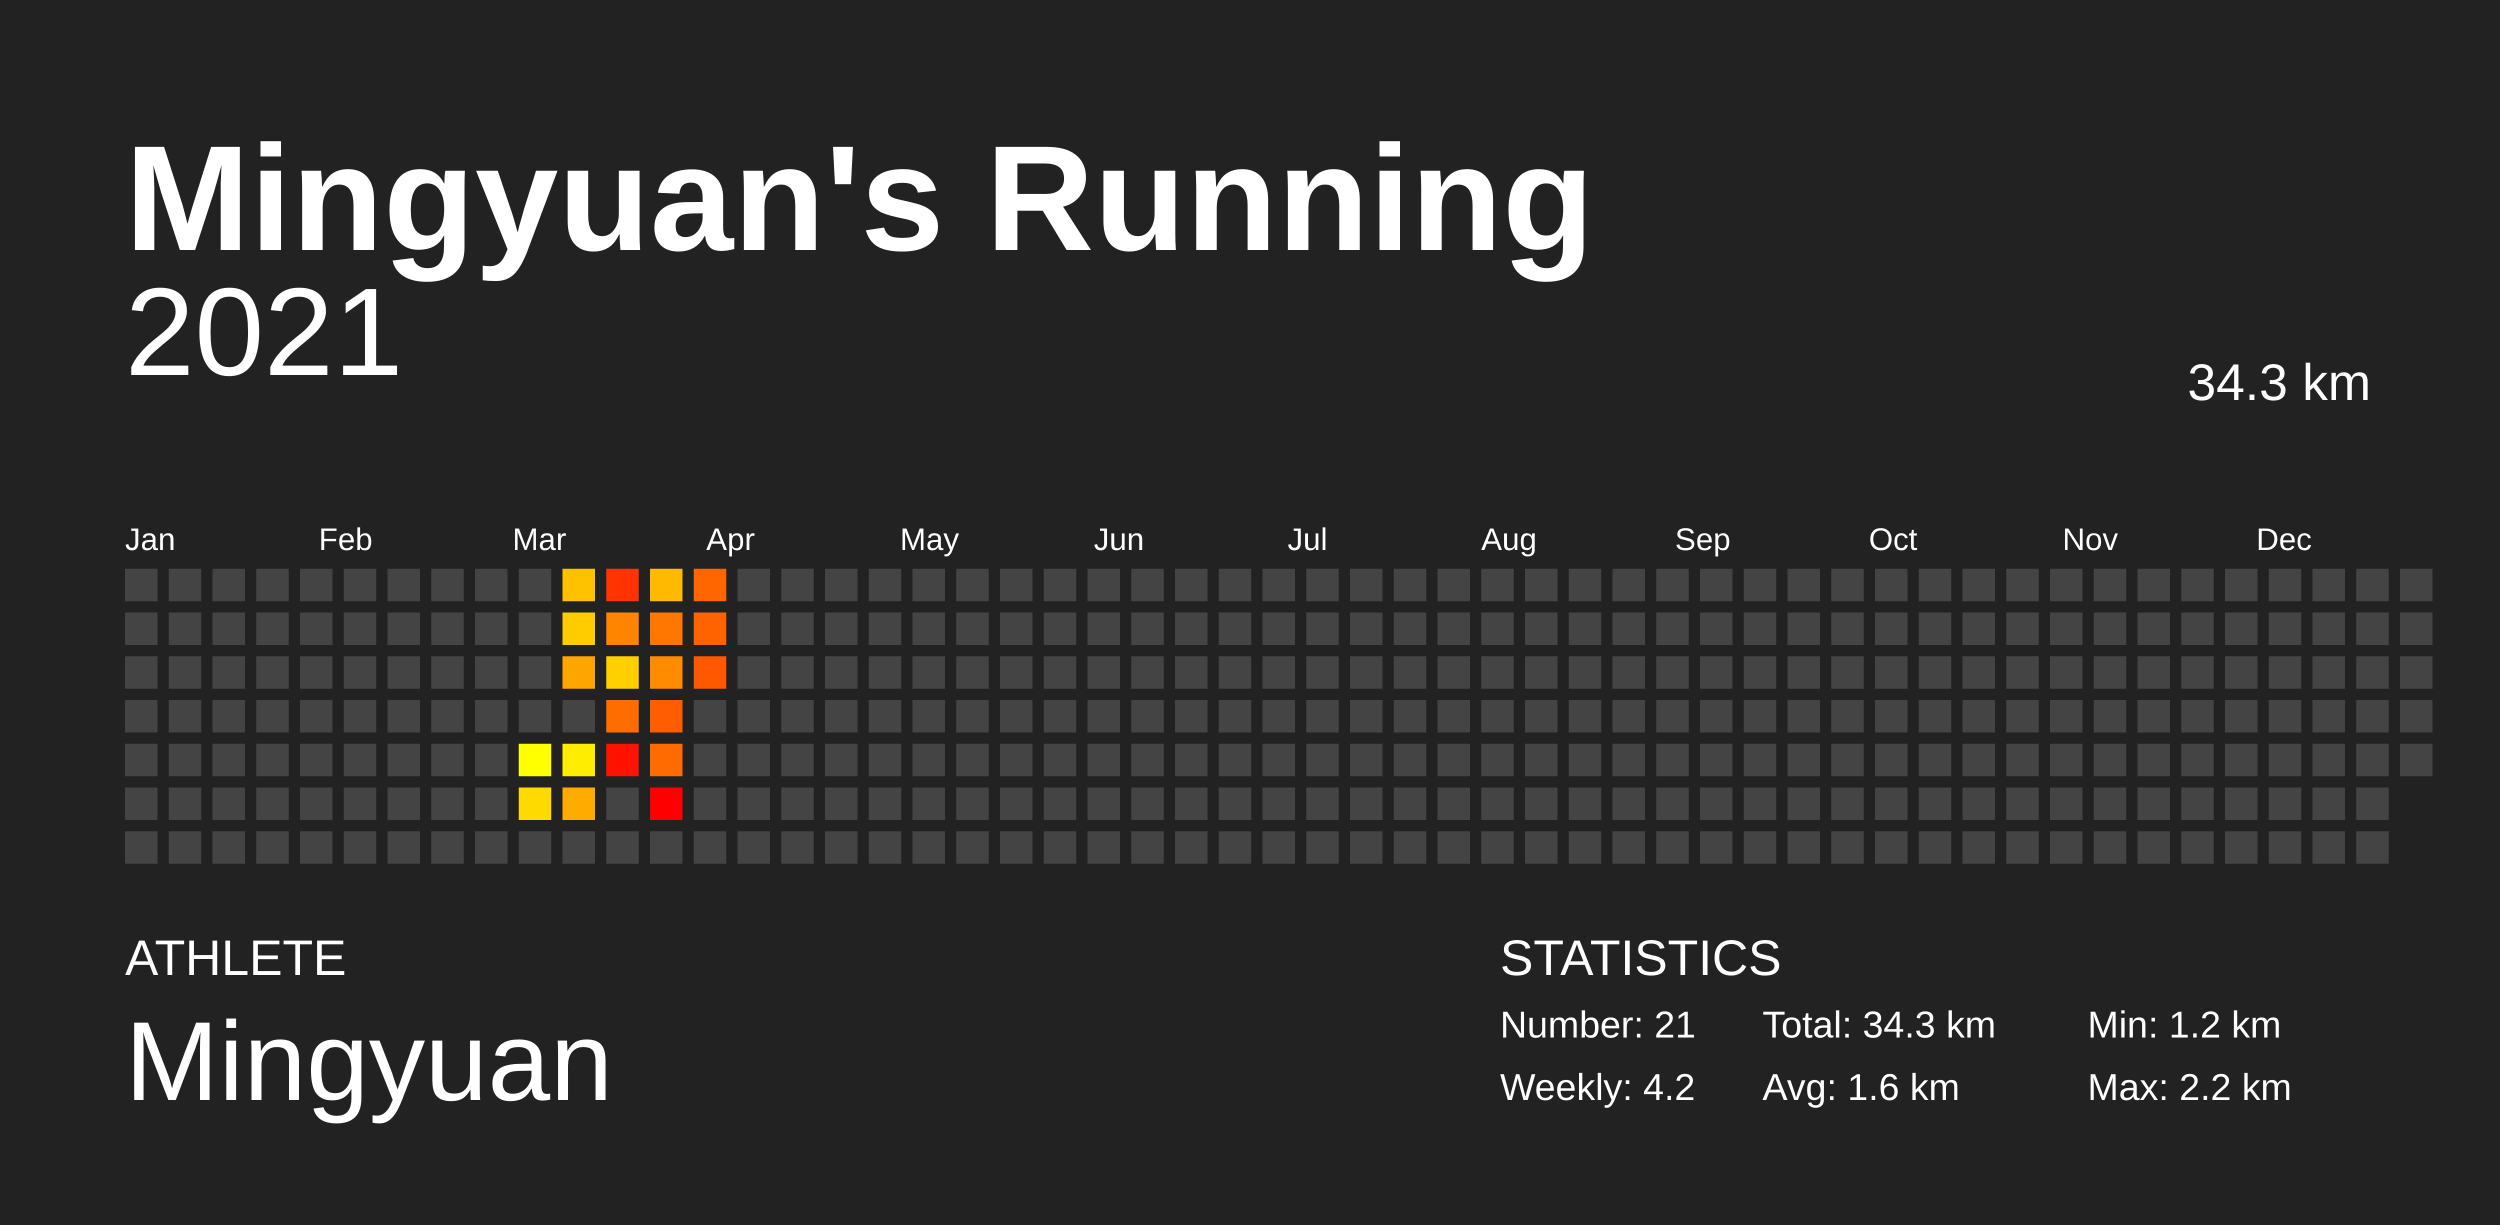
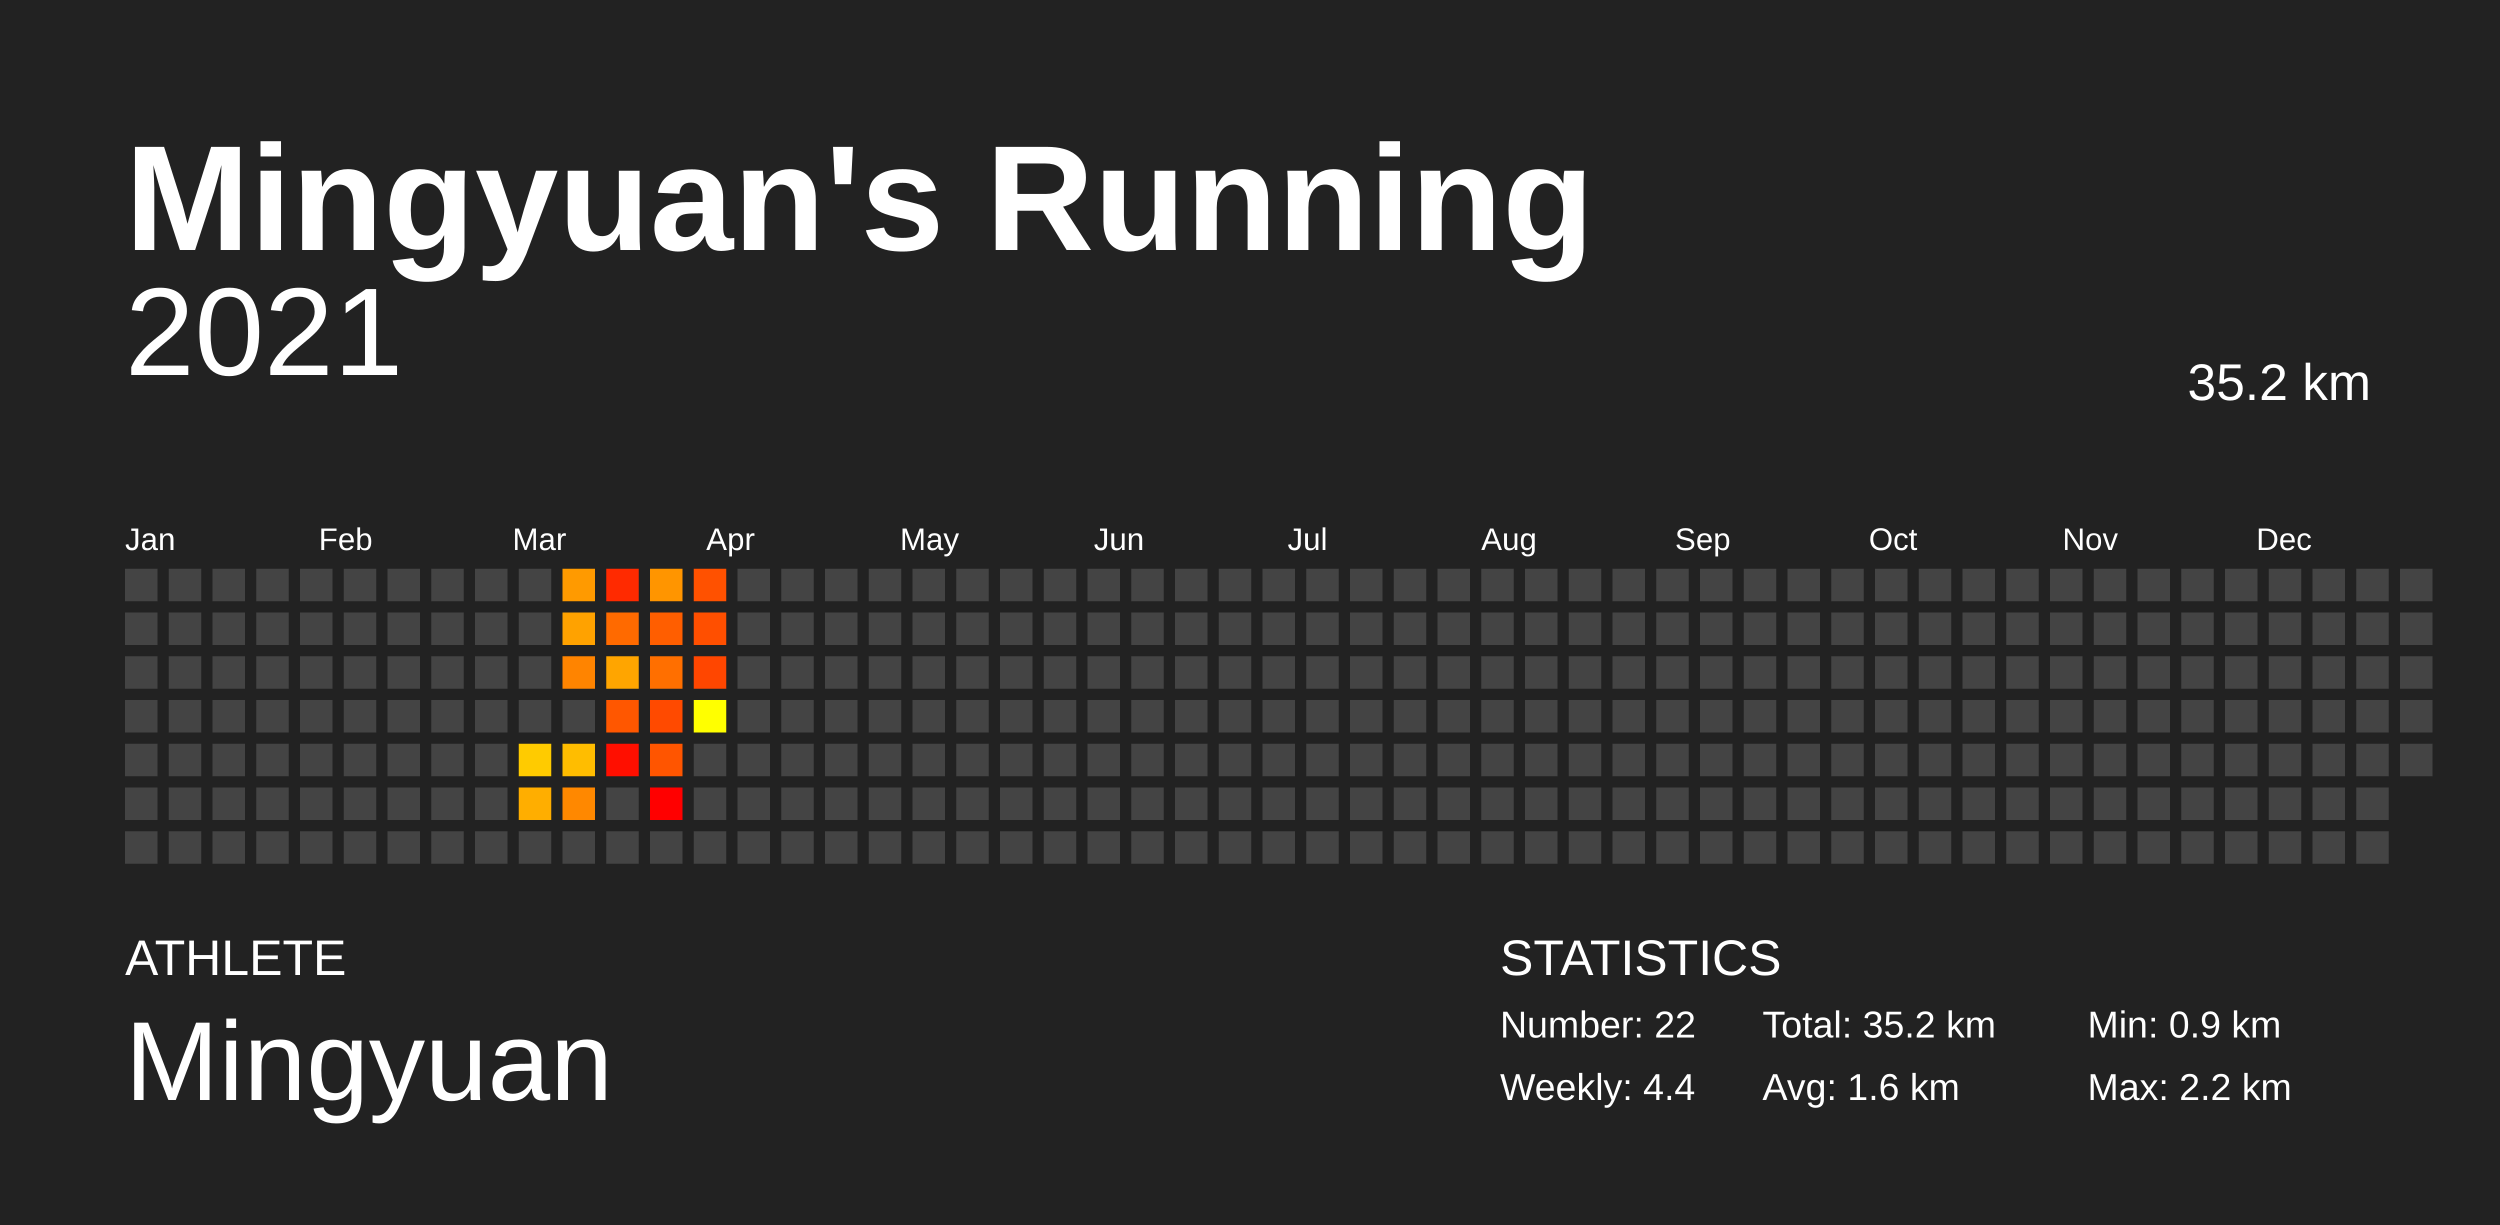
<svg xmlns="http://www.w3.org/2000/svg" baseProfile="full" height="98mm" version="1.1" viewBox="0,0,200,98" width="200mm">
  <defs />
  <rect fill="#222222" height="98" width="200" x="0" y="0" />
  <text fill="#FFFFFF" style="font-size:12px; font-family:Arial; font-weight:bold;" x="10" y="20">Mingyuan's Running</text>
  <text fill="#FFFFFF" style="font-size:4px; font-family:Arial" x="10" y="78">ATHLETE</text>
  <text fill="#FFFFFF" style="font-size:9px; font-family:Arial" x="10" y="88">Mingyuan</text>
  <text fill="#FFFFFF" style="font-size:4px; font-family:Arial" x="120" y="78">STATISTICS</text>
-   <text fill="#FFFFFF" style="font-size:3px; font-family:Arial" x="120" y="83">Number: 21</text>
-   <text fill="#FFFFFF" style="font-size:3px; font-family:Arial" x="120" y="88">Weekly: 4.2</text>
-   <text fill="#FFFFFF" style="font-size:3px; font-family:Arial" x="141" y="83">Total: 34.3 km</text>
+   <text fill="#FFFFFF" style="font-size:3px; font-family:Arial" x="120" y="83">Number: 22</text>
+   <text fill="#FFFFFF" style="font-size:3px; font-family:Arial" x="120" y="88">Weekly: 4.4</text>
+   <text fill="#FFFFFF" style="font-size:3px; font-family:Arial" x="141" y="83">Total: 35.2 km</text>
  <text fill="#FFFFFF" style="font-size:3px; font-family:Arial" x="141" y="88">Avg: 1.6 km</text>
-   <text fill="#FFFFFF" style="font-size:3px; font-family:Arial" x="167" y="83">Min: 1.2 km</text>
+   <text fill="#FFFFFF" style="font-size:3px; font-family:Arial" x="167" y="83">Min: 0.9 km</text>
  <text fill="#FFFFFF" style="font-size:3px; font-family:Arial" x="167" y="88">Max: 2.2 km</text>
  <text alignment-baseline="hanging" fill="#FFFFFF" style="font-size:10.0px; font-family:Arial;" x="10" y="30">2021</text>
-   <text alignment-baseline="hanging" fill="#FFFFFF" style="font-size:4.125px; font-family:Arial;" x="175" y="32">34.3 km</text>
+   <text alignment-baseline="hanging" fill="#FFFFFF" style="font-size:4.125px; font-family:Arial;" x="175" y="32">35.2 km</text>
  <text fill="#FFFFFF" style="font-size:2.5px; font-family:Arial" x="10.0" y="44">Jan</text>
  <text fill="#FFFFFF" style="font-size:2.5px; font-family:Arial" x="25.5" y="44">Feb</text>
  <text fill="#FFFFFF" style="font-size:2.5px; font-family:Arial" x="41.0" y="44">Mar</text>
  <text fill="#FFFFFF" style="font-size:2.5px; font-family:Arial" x="56.5" y="44">Apr</text>
  <text fill="#FFFFFF" style="font-size:2.5px; font-family:Arial" x="72.0" y="44">May</text>
  <text fill="#FFFFFF" style="font-size:2.5px; font-family:Arial" x="87.5" y="44">Jun</text>
  <text fill="#FFFFFF" style="font-size:2.5px; font-family:Arial" x="103.0" y="44">Jul</text>
  <text fill="#FFFFFF" style="font-size:2.5px; font-family:Arial" x="118.5" y="44">Aug</text>
  <text fill="#FFFFFF" style="font-size:2.5px; font-family:Arial" x="134.0" y="44">Sep</text>
  <text fill="#FFFFFF" style="font-size:2.5px; font-family:Arial" x="149.5" y="44">Oct</text>
  <text fill="#FFFFFF" style="font-size:2.5px; font-family:Arial" x="165.0" y="44">Nov</text>
  <text fill="#FFFFFF" style="font-size:2.5px; font-family:Arial" x="180.5" y="44">Dec</text>
  <rect fill="#444444" height="2.6" width="2.6" x="10.0" y="45.5" />
  <rect fill="#444444" height="2.6" width="2.6" x="10.0" y="49.0" />
  <rect fill="#444444" height="2.6" width="2.6" x="10.0" y="52.5" />
  <rect fill="#444444" height="2.6" width="2.6" x="10.0" y="56.0" />
  <rect fill="#444444" height="2.6" width="2.6" x="10.0" y="59.5" />
  <rect fill="#444444" height="2.6" width="2.6" x="10.0" y="63.0" />
  <rect fill="#444444" height="2.6" width="2.6" x="10.0" y="66.5" />
  <rect fill="#444444" height="2.6" width="2.6" x="13.5" y="45.5" />
  <rect fill="#444444" height="2.6" width="2.6" x="13.5" y="49.0" />
  <rect fill="#444444" height="2.6" width="2.6" x="13.5" y="52.5" />
  <rect fill="#444444" height="2.6" width="2.6" x="13.5" y="56.0" />
  <rect fill="#444444" height="2.6" width="2.6" x="13.5" y="59.5" />
  <rect fill="#444444" height="2.6" width="2.6" x="13.5" y="63.0" />
  <rect fill="#444444" height="2.6" width="2.6" x="13.5" y="66.5" />
  <rect fill="#444444" height="2.6" width="2.6" x="17.0" y="45.5" />
  <rect fill="#444444" height="2.6" width="2.6" x="17.0" y="49.0" />
  <rect fill="#444444" height="2.6" width="2.6" x="17.0" y="52.5" />
  <rect fill="#444444" height="2.6" width="2.6" x="17.0" y="56.0" />
  <rect fill="#444444" height="2.6" width="2.6" x="17.0" y="59.5" />
  <rect fill="#444444" height="2.6" width="2.6" x="17.0" y="63.0" />
  <rect fill="#444444" height="2.6" width="2.6" x="17.0" y="66.5" />
  <rect fill="#444444" height="2.6" width="2.6" x="20.5" y="45.5" />
  <rect fill="#444444" height="2.6" width="2.6" x="20.5" y="49.0" />
  <rect fill="#444444" height="2.6" width="2.6" x="20.5" y="52.5" />
  <rect fill="#444444" height="2.6" width="2.6" x="20.5" y="56.0" />
  <rect fill="#444444" height="2.6" width="2.6" x="20.5" y="59.5" />
  <rect fill="#444444" height="2.6" width="2.6" x="20.5" y="63.0" />
  <rect fill="#444444" height="2.6" width="2.6" x="20.5" y="66.5" />
  <rect fill="#444444" height="2.6" width="2.6" x="24.0" y="45.5" />
  <rect fill="#444444" height="2.6" width="2.6" x="24.0" y="49.0" />
  <rect fill="#444444" height="2.6" width="2.6" x="24.0" y="52.5" />
  <rect fill="#444444" height="2.6" width="2.6" x="24.0" y="56.0" />
  <rect fill="#444444" height="2.6" width="2.6" x="24.0" y="59.5" />
  <rect fill="#444444" height="2.6" width="2.6" x="24.0" y="63.0" />
  <rect fill="#444444" height="2.6" width="2.6" x="24.0" y="66.5" />
  <rect fill="#444444" height="2.6" width="2.6" x="27.5" y="45.5" />
  <rect fill="#444444" height="2.6" width="2.6" x="27.5" y="49.0" />
  <rect fill="#444444" height="2.6" width="2.6" x="27.5" y="52.5" />
  <rect fill="#444444" height="2.6" width="2.6" x="27.5" y="56.0" />
  <rect fill="#444444" height="2.6" width="2.6" x="27.5" y="59.5" />
  <rect fill="#444444" height="2.6" width="2.6" x="27.5" y="63.0" />
  <rect fill="#444444" height="2.6" width="2.6" x="27.5" y="66.5" />
  <rect fill="#444444" height="2.6" width="2.6" x="31.0" y="45.5" />
  <rect fill="#444444" height="2.6" width="2.6" x="31.0" y="49.0" />
  <rect fill="#444444" height="2.6" width="2.6" x="31.0" y="52.5" />
  <rect fill="#444444" height="2.6" width="2.6" x="31.0" y="56.0" />
  <rect fill="#444444" height="2.6" width="2.6" x="31.0" y="59.5" />
  <rect fill="#444444" height="2.6" width="2.6" x="31.0" y="63.0" />
  <rect fill="#444444" height="2.6" width="2.6" x="31.0" y="66.5" />
  <rect fill="#444444" height="2.6" width="2.6" x="34.5" y="45.5" />
  <rect fill="#444444" height="2.6" width="2.6" x="34.5" y="49.0" />
  <rect fill="#444444" height="2.6" width="2.6" x="34.5" y="52.5" />
  <rect fill="#444444" height="2.6" width="2.6" x="34.5" y="56.0" />
  <rect fill="#444444" height="2.6" width="2.6" x="34.5" y="59.5" />
  <rect fill="#444444" height="2.6" width="2.6" x="34.5" y="63.0" />
  <rect fill="#444444" height="2.6" width="2.6" x="34.5" y="66.5" />
  <rect fill="#444444" height="2.6" width="2.6" x="38.0" y="45.5" />
  <rect fill="#444444" height="2.6" width="2.6" x="38.0" y="49.0" />
  <rect fill="#444444" height="2.6" width="2.6" x="38.0" y="52.5" />
  <rect fill="#444444" height="2.6" width="2.6" x="38.0" y="56.0" />
  <rect fill="#444444" height="2.6" width="2.6" x="38.0" y="59.5" />
  <rect fill="#444444" height="2.6" width="2.6" x="38.0" y="63.0" />
  <rect fill="#444444" height="2.6" width="2.6" x="38.0" y="66.5" />
  <rect fill="#444444" height="2.6" width="2.6" x="41.5" y="45.5" />
  <rect fill="#444444" height="2.6" width="2.6" x="41.5" y="49.0" />
  <rect fill="#444444" height="2.6" width="2.6" x="41.5" y="52.5" />
  <rect fill="#444444" height="2.6" width="2.6" x="41.5" y="56.0" />
-   <rect fill="#ffff00" height="2.6" width="2.6" x="41.5" y="59.5" />
-   <rect fill="#ffda00" height="2.6" width="2.6" x="41.5" y="63.0" />
+   <rect fill="#ffcb00" height="2.6" width="2.6" x="41.5" y="59.5" />
+   <rect fill="#ffae00" height="2.6" width="2.6" x="41.5" y="63.0" />
  <rect fill="#444444" height="2.6" width="2.6" x="41.5" y="66.5" />
-   <rect fill="#ffc100" height="2.6" width="2.6" x="45.0" y="45.5" />
-   <rect fill="#ffcc00" height="2.6" width="2.6" x="45.0" y="49.0" />
-   <rect fill="#ffa500" height="2.6" width="2.6" x="45.0" y="52.5" />
+   <rect fill="#ff9a00" height="2.6" width="2.6" x="45.0" y="45.5" />
+   <rect fill="#ffa200" height="2.6" width="2.6" x="45.0" y="49.0" />
+   <rect fill="#ff8400" height="2.6" width="2.6" x="45.0" y="52.5" />
  <rect fill="#444444" height="2.6" width="2.6" x="45.0" y="56.0" />
-   <rect fill="#ffed00" height="2.6" width="2.6" x="45.0" y="59.5" />
-   <rect fill="#ffab00" height="2.6" width="2.6" x="45.0" y="63.0" />
+   <rect fill="#ffbd00" height="2.6" width="2.6" x="45.0" y="59.5" />
+   <rect fill="#ff8800" height="2.6" width="2.6" x="45.0" y="63.0" />
  <rect fill="#444444" height="2.6" width="2.6" x="45.0" y="66.5" />
-   <rect fill="#ff3400" height="2.6" width="2.6" x="48.5" y="45.5" />
-   <rect fill="#ff8500" height="2.6" width="2.6" x="48.5" y="49.0" />
-   <rect fill="#ffcf00" height="2.6" width="2.6" x="48.5" y="52.5" />
-   <rect fill="#ff6d00" height="2.6" width="2.6" x="48.5" y="56.0" />
-   <rect fill="#ff1200" height="2.6" width="2.6" x="48.5" y="59.5" />
+   <rect fill="#ff2a00" height="2.6" width="2.6" x="48.5" y="45.5" />
+   <rect fill="#ff6a00" height="2.6" width="2.6" x="48.5" y="49.0" />
+   <rect fill="#ffa500" height="2.6" width="2.6" x="48.5" y="52.5" />
+   <rect fill="#ff5700" height="2.6" width="2.6" x="48.5" y="56.0" />
+   <rect fill="#ff0f00" height="2.6" width="2.6" x="48.5" y="59.5" />
  <rect fill="#444444" height="2.6" width="2.6" x="48.5" y="63.0" />
  <rect fill="#444444" height="2.6" width="2.6" x="48.5" y="66.5" />
-   <rect fill="#ffba00" height="2.6" width="2.6" x="52.0" y="45.5" />
-   <rect fill="#ff7600" height="2.6" width="2.6" x="52.0" y="49.0" />
-   <rect fill="#ff8b00" height="2.6" width="2.6" x="52.0" y="52.5" />
-   <rect fill="#ff5d00" height="2.6" width="2.6" x="52.0" y="56.0" />
-   <rect fill="#ff6b00" height="2.6" width="2.6" x="52.0" y="59.5" />
+   <rect fill="#ff9500" height="2.6" width="2.6" x="52.0" y="45.5" />
+   <rect fill="#ff5e00" height="2.6" width="2.6" x="52.0" y="49.0" />
+   <rect fill="#ff6f00" height="2.6" width="2.6" x="52.0" y="52.5" />
+   <rect fill="#ff4a00" height="2.6" width="2.6" x="52.0" y="56.0" />
+   <rect fill="#ff5500" height="2.6" width="2.6" x="52.0" y="59.5" />
  <rect fill="#ff0000" height="2.6" width="2.6" x="52.0" y="63.0" />
  <rect fill="#444444" height="2.6" width="2.6" x="52.0" y="66.5" />
-   <rect fill="#ff6600" height="2.6" width="2.6" x="55.5" y="45.5" />
-   <rect fill="#ff6300" height="2.6" width="2.6" x="55.5" y="49.0" />
-   <rect fill="#ff5800" height="2.6" width="2.6" x="55.5" y="52.5" />
-   <rect fill="#444444" height="2.6" width="2.6" x="55.5" y="56.0" />
+   <rect fill="#ff5100" height="2.6" width="2.6" x="55.5" y="45.5" />
+   <rect fill="#ff4f00" height="2.6" width="2.6" x="55.5" y="49.0" />
+   <rect fill="#ff4600" height="2.6" width="2.6" x="55.5" y="52.5" />
+   <rect fill="#ffff00" height="2.6" width="2.6" x="55.5" y="56.0" />
  <rect fill="#444444" height="2.6" width="2.6" x="55.5" y="59.5" />
  <rect fill="#444444" height="2.6" width="2.6" x="55.5" y="63.0" />
  <rect fill="#444444" height="2.6" width="2.6" x="55.5" y="66.5" />
  <rect fill="#444444" height="2.6" width="2.6" x="59.0" y="45.5" />
  <rect fill="#444444" height="2.6" width="2.6" x="59.0" y="49.0" />
  <rect fill="#444444" height="2.6" width="2.6" x="59.0" y="52.5" />
  <rect fill="#444444" height="2.6" width="2.6" x="59.0" y="56.0" />
  <rect fill="#444444" height="2.6" width="2.6" x="59.0" y="59.5" />
  <rect fill="#444444" height="2.6" width="2.6" x="59.0" y="63.0" />
  <rect fill="#444444" height="2.6" width="2.6" x="59.0" y="66.5" />
  <rect fill="#444444" height="2.6" width="2.6" x="62.5" y="45.5" />
  <rect fill="#444444" height="2.6" width="2.6" x="62.5" y="49.0" />
  <rect fill="#444444" height="2.6" width="2.6" x="62.5" y="52.5" />
  <rect fill="#444444" height="2.6" width="2.6" x="62.5" y="56.0" />
  <rect fill="#444444" height="2.6" width="2.6" x="62.5" y="59.5" />
  <rect fill="#444444" height="2.6" width="2.6" x="62.5" y="63.0" />
  <rect fill="#444444" height="2.6" width="2.6" x="62.5" y="66.5" />
  <rect fill="#444444" height="2.6" width="2.6" x="66.0" y="45.5" />
  <rect fill="#444444" height="2.6" width="2.6" x="66.0" y="49.0" />
  <rect fill="#444444" height="2.6" width="2.6" x="66.0" y="52.5" />
  <rect fill="#444444" height="2.6" width="2.6" x="66.0" y="56.0" />
  <rect fill="#444444" height="2.6" width="2.6" x="66.0" y="59.5" />
  <rect fill="#444444" height="2.6" width="2.6" x="66.0" y="63.0" />
  <rect fill="#444444" height="2.6" width="2.6" x="66.0" y="66.5" />
  <rect fill="#444444" height="2.6" width="2.6" x="69.5" y="45.5" />
  <rect fill="#444444" height="2.6" width="2.6" x="69.5" y="49.0" />
  <rect fill="#444444" height="2.6" width="2.6" x="69.5" y="52.5" />
  <rect fill="#444444" height="2.6" width="2.6" x="69.5" y="56.0" />
  <rect fill="#444444" height="2.6" width="2.6" x="69.5" y="59.5" />
  <rect fill="#444444" height="2.6" width="2.6" x="69.5" y="63.0" />
  <rect fill="#444444" height="2.6" width="2.6" x="69.5" y="66.5" />
  <rect fill="#444444" height="2.6" width="2.6" x="73.0" y="45.5" />
  <rect fill="#444444" height="2.6" width="2.6" x="73.0" y="49.0" />
  <rect fill="#444444" height="2.6" width="2.6" x="73.0" y="52.5" />
  <rect fill="#444444" height="2.6" width="2.6" x="73.0" y="56.0" />
  <rect fill="#444444" height="2.6" width="2.6" x="73.0" y="59.5" />
  <rect fill="#444444" height="2.6" width="2.6" x="73.0" y="63.0" />
  <rect fill="#444444" height="2.6" width="2.6" x="73.0" y="66.5" />
  <rect fill="#444444" height="2.6" width="2.6" x="76.5" y="45.5" />
  <rect fill="#444444" height="2.6" width="2.6" x="76.5" y="49.0" />
  <rect fill="#444444" height="2.6" width="2.6" x="76.5" y="52.5" />
  <rect fill="#444444" height="2.6" width="2.6" x="76.5" y="56.0" />
  <rect fill="#444444" height="2.6" width="2.6" x="76.5" y="59.5" />
  <rect fill="#444444" height="2.6" width="2.6" x="76.5" y="63.0" />
  <rect fill="#444444" height="2.6" width="2.6" x="76.5" y="66.5" />
  <rect fill="#444444" height="2.6" width="2.6" x="80.0" y="45.5" />
  <rect fill="#444444" height="2.6" width="2.6" x="80.0" y="49.0" />
  <rect fill="#444444" height="2.6" width="2.6" x="80.0" y="52.5" />
  <rect fill="#444444" height="2.6" width="2.6" x="80.0" y="56.0" />
  <rect fill="#444444" height="2.6" width="2.6" x="80.0" y="59.5" />
  <rect fill="#444444" height="2.6" width="2.6" x="80.0" y="63.0" />
  <rect fill="#444444" height="2.6" width="2.6" x="80.0" y="66.5" />
  <rect fill="#444444" height="2.6" width="2.6" x="83.5" y="45.5" />
  <rect fill="#444444" height="2.6" width="2.6" x="83.5" y="49.0" />
  <rect fill="#444444" height="2.6" width="2.6" x="83.5" y="52.5" />
  <rect fill="#444444" height="2.6" width="2.6" x="83.5" y="56.0" />
  <rect fill="#444444" height="2.6" width="2.6" x="83.5" y="59.5" />
  <rect fill="#444444" height="2.6" width="2.6" x="83.5" y="63.0" />
  <rect fill="#444444" height="2.6" width="2.6" x="83.5" y="66.5" />
  <rect fill="#444444" height="2.6" width="2.6" x="87.0" y="45.5" />
  <rect fill="#444444" height="2.6" width="2.6" x="87.0" y="49.0" />
  <rect fill="#444444" height="2.6" width="2.6" x="87.0" y="52.5" />
  <rect fill="#444444" height="2.6" width="2.6" x="87.0" y="56.0" />
  <rect fill="#444444" height="2.6" width="2.6" x="87.0" y="59.5" />
  <rect fill="#444444" height="2.6" width="2.6" x="87.0" y="63.0" />
  <rect fill="#444444" height="2.6" width="2.6" x="87.0" y="66.5" />
  <rect fill="#444444" height="2.6" width="2.6" x="90.5" y="45.5" />
  <rect fill="#444444" height="2.6" width="2.6" x="90.5" y="49.0" />
  <rect fill="#444444" height="2.6" width="2.6" x="90.5" y="52.5" />
  <rect fill="#444444" height="2.6" width="2.6" x="90.5" y="56.0" />
  <rect fill="#444444" height="2.6" width="2.6" x="90.5" y="59.5" />
  <rect fill="#444444" height="2.6" width="2.6" x="90.5" y="63.0" />
  <rect fill="#444444" height="2.6" width="2.6" x="90.5" y="66.5" />
  <rect fill="#444444" height="2.6" width="2.6" x="94.0" y="45.5" />
  <rect fill="#444444" height="2.6" width="2.6" x="94.0" y="49.0" />
  <rect fill="#444444" height="2.6" width="2.6" x="94.0" y="52.5" />
  <rect fill="#444444" height="2.6" width="2.6" x="94.0" y="56.0" />
  <rect fill="#444444" height="2.6" width="2.6" x="94.0" y="59.5" />
  <rect fill="#444444" height="2.6" width="2.6" x="94.0" y="63.0" />
  <rect fill="#444444" height="2.6" width="2.6" x="94.0" y="66.5" />
  <rect fill="#444444" height="2.6" width="2.6" x="97.5" y="45.5" />
  <rect fill="#444444" height="2.6" width="2.6" x="97.5" y="49.0" />
  <rect fill="#444444" height="2.6" width="2.6" x="97.5" y="52.5" />
  <rect fill="#444444" height="2.6" width="2.6" x="97.5" y="56.0" />
  <rect fill="#444444" height="2.6" width="2.6" x="97.5" y="59.5" />
  <rect fill="#444444" height="2.6" width="2.6" x="97.5" y="63.0" />
  <rect fill="#444444" height="2.6" width="2.6" x="97.5" y="66.5" />
  <rect fill="#444444" height="2.6" width="2.6" x="101.0" y="45.5" />
  <rect fill="#444444" height="2.6" width="2.6" x="101.0" y="49.0" />
  <rect fill="#444444" height="2.6" width="2.6" x="101.0" y="52.5" />
  <rect fill="#444444" height="2.6" width="2.6" x="101.0" y="56.0" />
  <rect fill="#444444" height="2.6" width="2.6" x="101.0" y="59.5" />
  <rect fill="#444444" height="2.6" width="2.6" x="101.0" y="63.0" />
  <rect fill="#444444" height="2.6" width="2.6" x="101.0" y="66.5" />
  <rect fill="#444444" height="2.6" width="2.6" x="104.5" y="45.5" />
  <rect fill="#444444" height="2.6" width="2.6" x="104.5" y="49.0" />
  <rect fill="#444444" height="2.6" width="2.6" x="104.5" y="52.5" />
  <rect fill="#444444" height="2.6" width="2.6" x="104.5" y="56.0" />
  <rect fill="#444444" height="2.6" width="2.6" x="104.5" y="59.5" />
  <rect fill="#444444" height="2.6" width="2.6" x="104.5" y="63.0" />
  <rect fill="#444444" height="2.6" width="2.6" x="104.5" y="66.5" />
  <rect fill="#444444" height="2.6" width="2.6" x="108.0" y="45.5" />
  <rect fill="#444444" height="2.6" width="2.6" x="108.0" y="49.0" />
  <rect fill="#444444" height="2.6" width="2.6" x="108.0" y="52.5" />
  <rect fill="#444444" height="2.6" width="2.6" x="108.0" y="56.0" />
  <rect fill="#444444" height="2.6" width="2.6" x="108.0" y="59.5" />
  <rect fill="#444444" height="2.6" width="2.6" x="108.0" y="63.0" />
  <rect fill="#444444" height="2.6" width="2.6" x="108.0" y="66.5" />
  <rect fill="#444444" height="2.6" width="2.6" x="111.5" y="45.5" />
  <rect fill="#444444" height="2.6" width="2.6" x="111.5" y="49.0" />
  <rect fill="#444444" height="2.6" width="2.6" x="111.5" y="52.5" />
  <rect fill="#444444" height="2.6" width="2.6" x="111.5" y="56.0" />
  <rect fill="#444444" height="2.6" width="2.6" x="111.5" y="59.5" />
  <rect fill="#444444" height="2.6" width="2.6" x="111.5" y="63.0" />
  <rect fill="#444444" height="2.6" width="2.6" x="111.5" y="66.5" />
  <rect fill="#444444" height="2.6" width="2.6" x="115.0" y="45.5" />
  <rect fill="#444444" height="2.6" width="2.6" x="115.0" y="49.0" />
  <rect fill="#444444" height="2.6" width="2.6" x="115.0" y="52.5" />
  <rect fill="#444444" height="2.6" width="2.6" x="115.0" y="56.0" />
  <rect fill="#444444" height="2.6" width="2.6" x="115.0" y="59.5" />
  <rect fill="#444444" height="2.6" width="2.6" x="115.0" y="63.0" />
  <rect fill="#444444" height="2.6" width="2.6" x="115.0" y="66.5" />
  <rect fill="#444444" height="2.6" width="2.6" x="118.5" y="45.5" />
  <rect fill="#444444" height="2.6" width="2.6" x="118.5" y="49.0" />
  <rect fill="#444444" height="2.6" width="2.6" x="118.5" y="52.5" />
  <rect fill="#444444" height="2.6" width="2.6" x="118.5" y="56.0" />
  <rect fill="#444444" height="2.6" width="2.6" x="118.5" y="59.5" />
  <rect fill="#444444" height="2.6" width="2.6" x="118.5" y="63.0" />
  <rect fill="#444444" height="2.6" width="2.6" x="118.5" y="66.5" />
  <rect fill="#444444" height="2.6" width="2.6" x="122.0" y="45.5" />
  <rect fill="#444444" height="2.6" width="2.6" x="122.0" y="49.0" />
  <rect fill="#444444" height="2.6" width="2.6" x="122.0" y="52.5" />
  <rect fill="#444444" height="2.6" width="2.6" x="122.0" y="56.0" />
  <rect fill="#444444" height="2.6" width="2.6" x="122.0" y="59.5" />
  <rect fill="#444444" height="2.6" width="2.6" x="122.0" y="63.0" />
  <rect fill="#444444" height="2.6" width="2.6" x="122.0" y="66.5" />
  <rect fill="#444444" height="2.6" width="2.6" x="125.5" y="45.5" />
  <rect fill="#444444" height="2.6" width="2.6" x="125.5" y="49.0" />
  <rect fill="#444444" height="2.6" width="2.6" x="125.5" y="52.5" />
  <rect fill="#444444" height="2.6" width="2.6" x="125.5" y="56.0" />
  <rect fill="#444444" height="2.6" width="2.6" x="125.5" y="59.5" />
  <rect fill="#444444" height="2.6" width="2.6" x="125.5" y="63.0" />
  <rect fill="#444444" height="2.6" width="2.6" x="125.5" y="66.5" />
  <rect fill="#444444" height="2.6" width="2.6" x="129.0" y="45.5" />
  <rect fill="#444444" height="2.6" width="2.6" x="129.0" y="49.0" />
  <rect fill="#444444" height="2.6" width="2.6" x="129.0" y="52.5" />
  <rect fill="#444444" height="2.6" width="2.6" x="129.0" y="56.0" />
  <rect fill="#444444" height="2.6" width="2.6" x="129.0" y="59.5" />
  <rect fill="#444444" height="2.6" width="2.6" x="129.0" y="63.0" />
  <rect fill="#444444" height="2.6" width="2.6" x="129.0" y="66.5" />
  <rect fill="#444444" height="2.6" width="2.6" x="132.5" y="45.5" />
  <rect fill="#444444" height="2.6" width="2.6" x="132.5" y="49.0" />
  <rect fill="#444444" height="2.6" width="2.6" x="132.5" y="52.5" />
  <rect fill="#444444" height="2.6" width="2.6" x="132.5" y="56.0" />
  <rect fill="#444444" height="2.6" width="2.6" x="132.5" y="59.5" />
  <rect fill="#444444" height="2.6" width="2.6" x="132.5" y="63.0" />
  <rect fill="#444444" height="2.6" width="2.6" x="132.5" y="66.5" />
  <rect fill="#444444" height="2.6" width="2.6" x="136.0" y="45.5" />
  <rect fill="#444444" height="2.6" width="2.6" x="136.0" y="49.0" />
  <rect fill="#444444" height="2.6" width="2.6" x="136.0" y="52.5" />
  <rect fill="#444444" height="2.6" width="2.6" x="136.0" y="56.0" />
  <rect fill="#444444" height="2.6" width="2.6" x="136.0" y="59.5" />
  <rect fill="#444444" height="2.6" width="2.6" x="136.0" y="63.0" />
  <rect fill="#444444" height="2.6" width="2.6" x="136.0" y="66.5" />
  <rect fill="#444444" height="2.6" width="2.6" x="139.5" y="45.5" />
  <rect fill="#444444" height="2.6" width="2.6" x="139.5" y="49.0" />
  <rect fill="#444444" height="2.6" width="2.6" x="139.5" y="52.5" />
  <rect fill="#444444" height="2.6" width="2.6" x="139.5" y="56.0" />
  <rect fill="#444444" height="2.6" width="2.6" x="139.5" y="59.5" />
  <rect fill="#444444" height="2.6" width="2.6" x="139.5" y="63.0" />
  <rect fill="#444444" height="2.6" width="2.6" x="139.5" y="66.5" />
  <rect fill="#444444" height="2.6" width="2.6" x="143.0" y="45.5" />
  <rect fill="#444444" height="2.6" width="2.6" x="143.0" y="49.0" />
  <rect fill="#444444" height="2.6" width="2.6" x="143.0" y="52.5" />
  <rect fill="#444444" height="2.6" width="2.6" x="143.0" y="56.0" />
  <rect fill="#444444" height="2.6" width="2.6" x="143.0" y="59.5" />
  <rect fill="#444444" height="2.6" width="2.6" x="143.0" y="63.0" />
  <rect fill="#444444" height="2.6" width="2.6" x="143.0" y="66.5" />
  <rect fill="#444444" height="2.6" width="2.6" x="146.5" y="45.5" />
  <rect fill="#444444" height="2.6" width="2.6" x="146.5" y="49.0" />
  <rect fill="#444444" height="2.6" width="2.6" x="146.5" y="52.5" />
  <rect fill="#444444" height="2.6" width="2.6" x="146.5" y="56.0" />
  <rect fill="#444444" height="2.6" width="2.6" x="146.5" y="59.5" />
  <rect fill="#444444" height="2.6" width="2.6" x="146.5" y="63.0" />
  <rect fill="#444444" height="2.6" width="2.6" x="146.5" y="66.5" />
  <rect fill="#444444" height="2.6" width="2.6" x="150.0" y="45.5" />
  <rect fill="#444444" height="2.6" width="2.6" x="150.0" y="49.0" />
  <rect fill="#444444" height="2.6" width="2.6" x="150.0" y="52.5" />
  <rect fill="#444444" height="2.6" width="2.6" x="150.0" y="56.0" />
  <rect fill="#444444" height="2.6" width="2.6" x="150.0" y="59.5" />
  <rect fill="#444444" height="2.6" width="2.6" x="150.0" y="63.0" />
  <rect fill="#444444" height="2.6" width="2.6" x="150.0" y="66.5" />
  <rect fill="#444444" height="2.6" width="2.6" x="153.5" y="45.5" />
  <rect fill="#444444" height="2.6" width="2.6" x="153.5" y="49.0" />
  <rect fill="#444444" height="2.6" width="2.6" x="153.5" y="52.5" />
  <rect fill="#444444" height="2.6" width="2.6" x="153.5" y="56.0" />
  <rect fill="#444444" height="2.6" width="2.6" x="153.5" y="59.5" />
  <rect fill="#444444" height="2.6" width="2.6" x="153.5" y="63.0" />
  <rect fill="#444444" height="2.6" width="2.6" x="153.5" y="66.5" />
  <rect fill="#444444" height="2.6" width="2.6" x="157.0" y="45.5" />
  <rect fill="#444444" height="2.6" width="2.6" x="157.0" y="49.0" />
  <rect fill="#444444" height="2.6" width="2.6" x="157.0" y="52.5" />
  <rect fill="#444444" height="2.6" width="2.6" x="157.0" y="56.0" />
  <rect fill="#444444" height="2.6" width="2.6" x="157.0" y="59.5" />
  <rect fill="#444444" height="2.6" width="2.6" x="157.0" y="63.0" />
  <rect fill="#444444" height="2.6" width="2.6" x="157.0" y="66.5" />
  <rect fill="#444444" height="2.6" width="2.6" x="160.5" y="45.5" />
  <rect fill="#444444" height="2.6" width="2.6" x="160.5" y="49.0" />
  <rect fill="#444444" height="2.6" width="2.6" x="160.5" y="52.5" />
  <rect fill="#444444" height="2.6" width="2.6" x="160.5" y="56.0" />
  <rect fill="#444444" height="2.6" width="2.6" x="160.5" y="59.5" />
  <rect fill="#444444" height="2.6" width="2.6" x="160.5" y="63.0" />
  <rect fill="#444444" height="2.6" width="2.6" x="160.5" y="66.5" />
  <rect fill="#444444" height="2.6" width="2.6" x="164.0" y="45.5" />
  <rect fill="#444444" height="2.6" width="2.6" x="164.0" y="49.0" />
  <rect fill="#444444" height="2.6" width="2.6" x="164.0" y="52.5" />
  <rect fill="#444444" height="2.6" width="2.6" x="164.0" y="56.0" />
  <rect fill="#444444" height="2.6" width="2.6" x="164.0" y="59.5" />
  <rect fill="#444444" height="2.6" width="2.6" x="164.0" y="63.0" />
  <rect fill="#444444" height="2.6" width="2.6" x="164.0" y="66.5" />
  <rect fill="#444444" height="2.6" width="2.6" x="167.5" y="45.5" />
  <rect fill="#444444" height="2.6" width="2.6" x="167.5" y="49.0" />
  <rect fill="#444444" height="2.6" width="2.6" x="167.5" y="52.5" />
  <rect fill="#444444" height="2.6" width="2.6" x="167.5" y="56.0" />
  <rect fill="#444444" height="2.6" width="2.6" x="167.5" y="59.5" />
  <rect fill="#444444" height="2.6" width="2.6" x="167.5" y="63.0" />
  <rect fill="#444444" height="2.6" width="2.6" x="167.5" y="66.5" />
  <rect fill="#444444" height="2.6" width="2.6" x="171.0" y="45.5" />
  <rect fill="#444444" height="2.6" width="2.6" x="171.0" y="49.0" />
  <rect fill="#444444" height="2.6" width="2.6" x="171.0" y="52.5" />
  <rect fill="#444444" height="2.6" width="2.6" x="171.0" y="56.0" />
  <rect fill="#444444" height="2.6" width="2.6" x="171.0" y="59.5" />
  <rect fill="#444444" height="2.6" width="2.6" x="171.0" y="63.0" />
  <rect fill="#444444" height="2.6" width="2.6" x="171.0" y="66.5" />
  <rect fill="#444444" height="2.6" width="2.6" x="174.5" y="45.5" />
  <rect fill="#444444" height="2.6" width="2.6" x="174.5" y="49.0" />
  <rect fill="#444444" height="2.6" width="2.6" x="174.5" y="52.5" />
  <rect fill="#444444" height="2.6" width="2.6" x="174.5" y="56.0" />
  <rect fill="#444444" height="2.6" width="2.6" x="174.5" y="59.5" />
  <rect fill="#444444" height="2.6" width="2.6" x="174.5" y="63.0" />
  <rect fill="#444444" height="2.6" width="2.6" x="174.5" y="66.5" />
  <rect fill="#444444" height="2.6" width="2.6" x="178.0" y="45.5" />
  <rect fill="#444444" height="2.6" width="2.6" x="178.0" y="49.0" />
  <rect fill="#444444" height="2.6" width="2.6" x="178.0" y="52.5" />
  <rect fill="#444444" height="2.6" width="2.6" x="178.0" y="56.0" />
  <rect fill="#444444" height="2.6" width="2.6" x="178.0" y="59.5" />
  <rect fill="#444444" height="2.6" width="2.6" x="178.0" y="63.0" />
  <rect fill="#444444" height="2.6" width="2.6" x="178.0" y="66.5" />
  <rect fill="#444444" height="2.6" width="2.6" x="181.5" y="45.5" />
  <rect fill="#444444" height="2.6" width="2.6" x="181.5" y="49.0" />
  <rect fill="#444444" height="2.6" width="2.6" x="181.5" y="52.5" />
  <rect fill="#444444" height="2.6" width="2.6" x="181.5" y="56.0" />
  <rect fill="#444444" height="2.6" width="2.6" x="181.5" y="59.5" />
  <rect fill="#444444" height="2.6" width="2.6" x="181.5" y="63.0" />
  <rect fill="#444444" height="2.6" width="2.6" x="181.5" y="66.5" />
  <rect fill="#444444" height="2.6" width="2.6" x="185.0" y="45.5" />
  <rect fill="#444444" height="2.6" width="2.6" x="185.0" y="49.0" />
  <rect fill="#444444" height="2.6" width="2.6" x="185.0" y="52.5" />
  <rect fill="#444444" height="2.6" width="2.6" x="185.0" y="56.0" />
  <rect fill="#444444" height="2.6" width="2.6" x="185.0" y="59.5" />
  <rect fill="#444444" height="2.6" width="2.6" x="185.0" y="63.0" />
  <rect fill="#444444" height="2.6" width="2.6" x="185.0" y="66.5" />
  <rect fill="#444444" height="2.6" width="2.6" x="188.5" y="45.5" />
  <rect fill="#444444" height="2.6" width="2.6" x="188.5" y="49.0" />
  <rect fill="#444444" height="2.6" width="2.6" x="188.5" y="52.5" />
  <rect fill="#444444" height="2.6" width="2.6" x="188.5" y="56.0" />
  <rect fill="#444444" height="2.6" width="2.6" x="188.5" y="59.5" />
  <rect fill="#444444" height="2.6" width="2.6" x="188.5" y="63.0" />
  <rect fill="#444444" height="2.6" width="2.6" x="188.5" y="66.5" />
  <rect fill="#444444" height="2.6" width="2.6" x="192.0" y="45.5" />
  <rect fill="#444444" height="2.6" width="2.6" x="192.0" y="49.0" />
  <rect fill="#444444" height="2.6" width="2.6" x="192.0" y="52.5" />
  <rect fill="#444444" height="2.6" width="2.6" x="192.0" y="56.0" />
  <rect fill="#444444" height="2.6" width="2.6" x="192.0" y="59.5" />
</svg>
